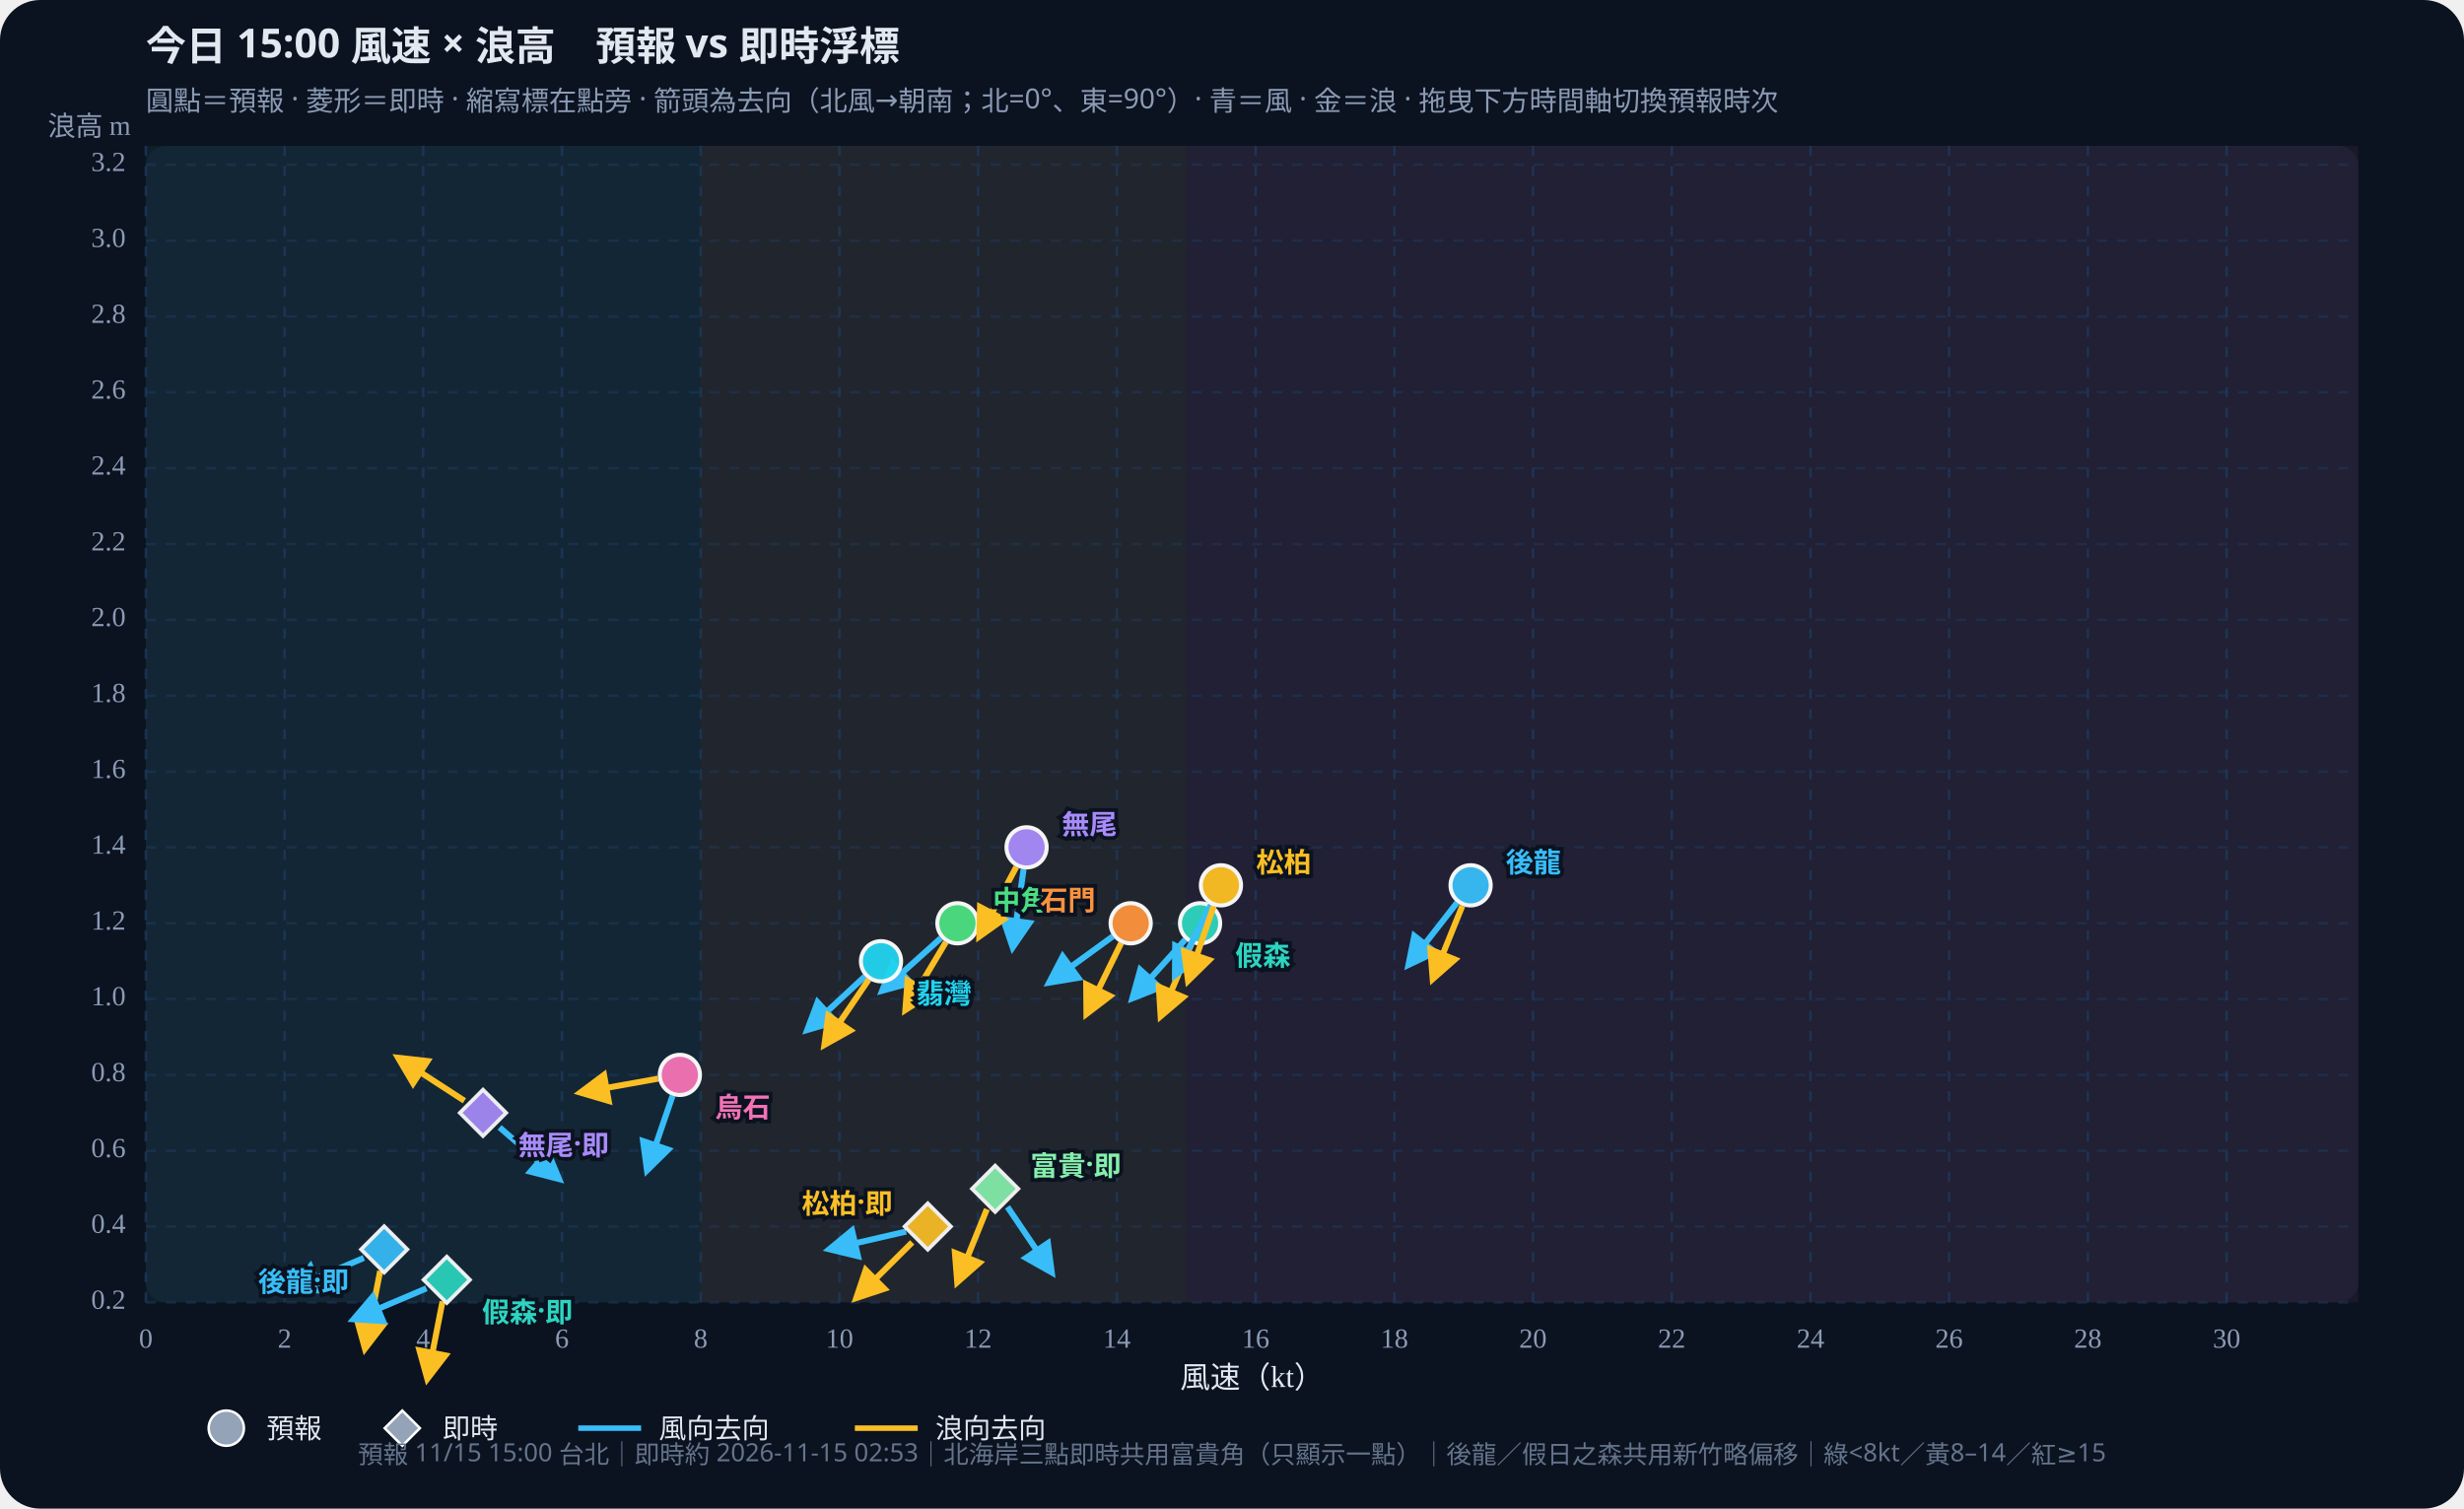
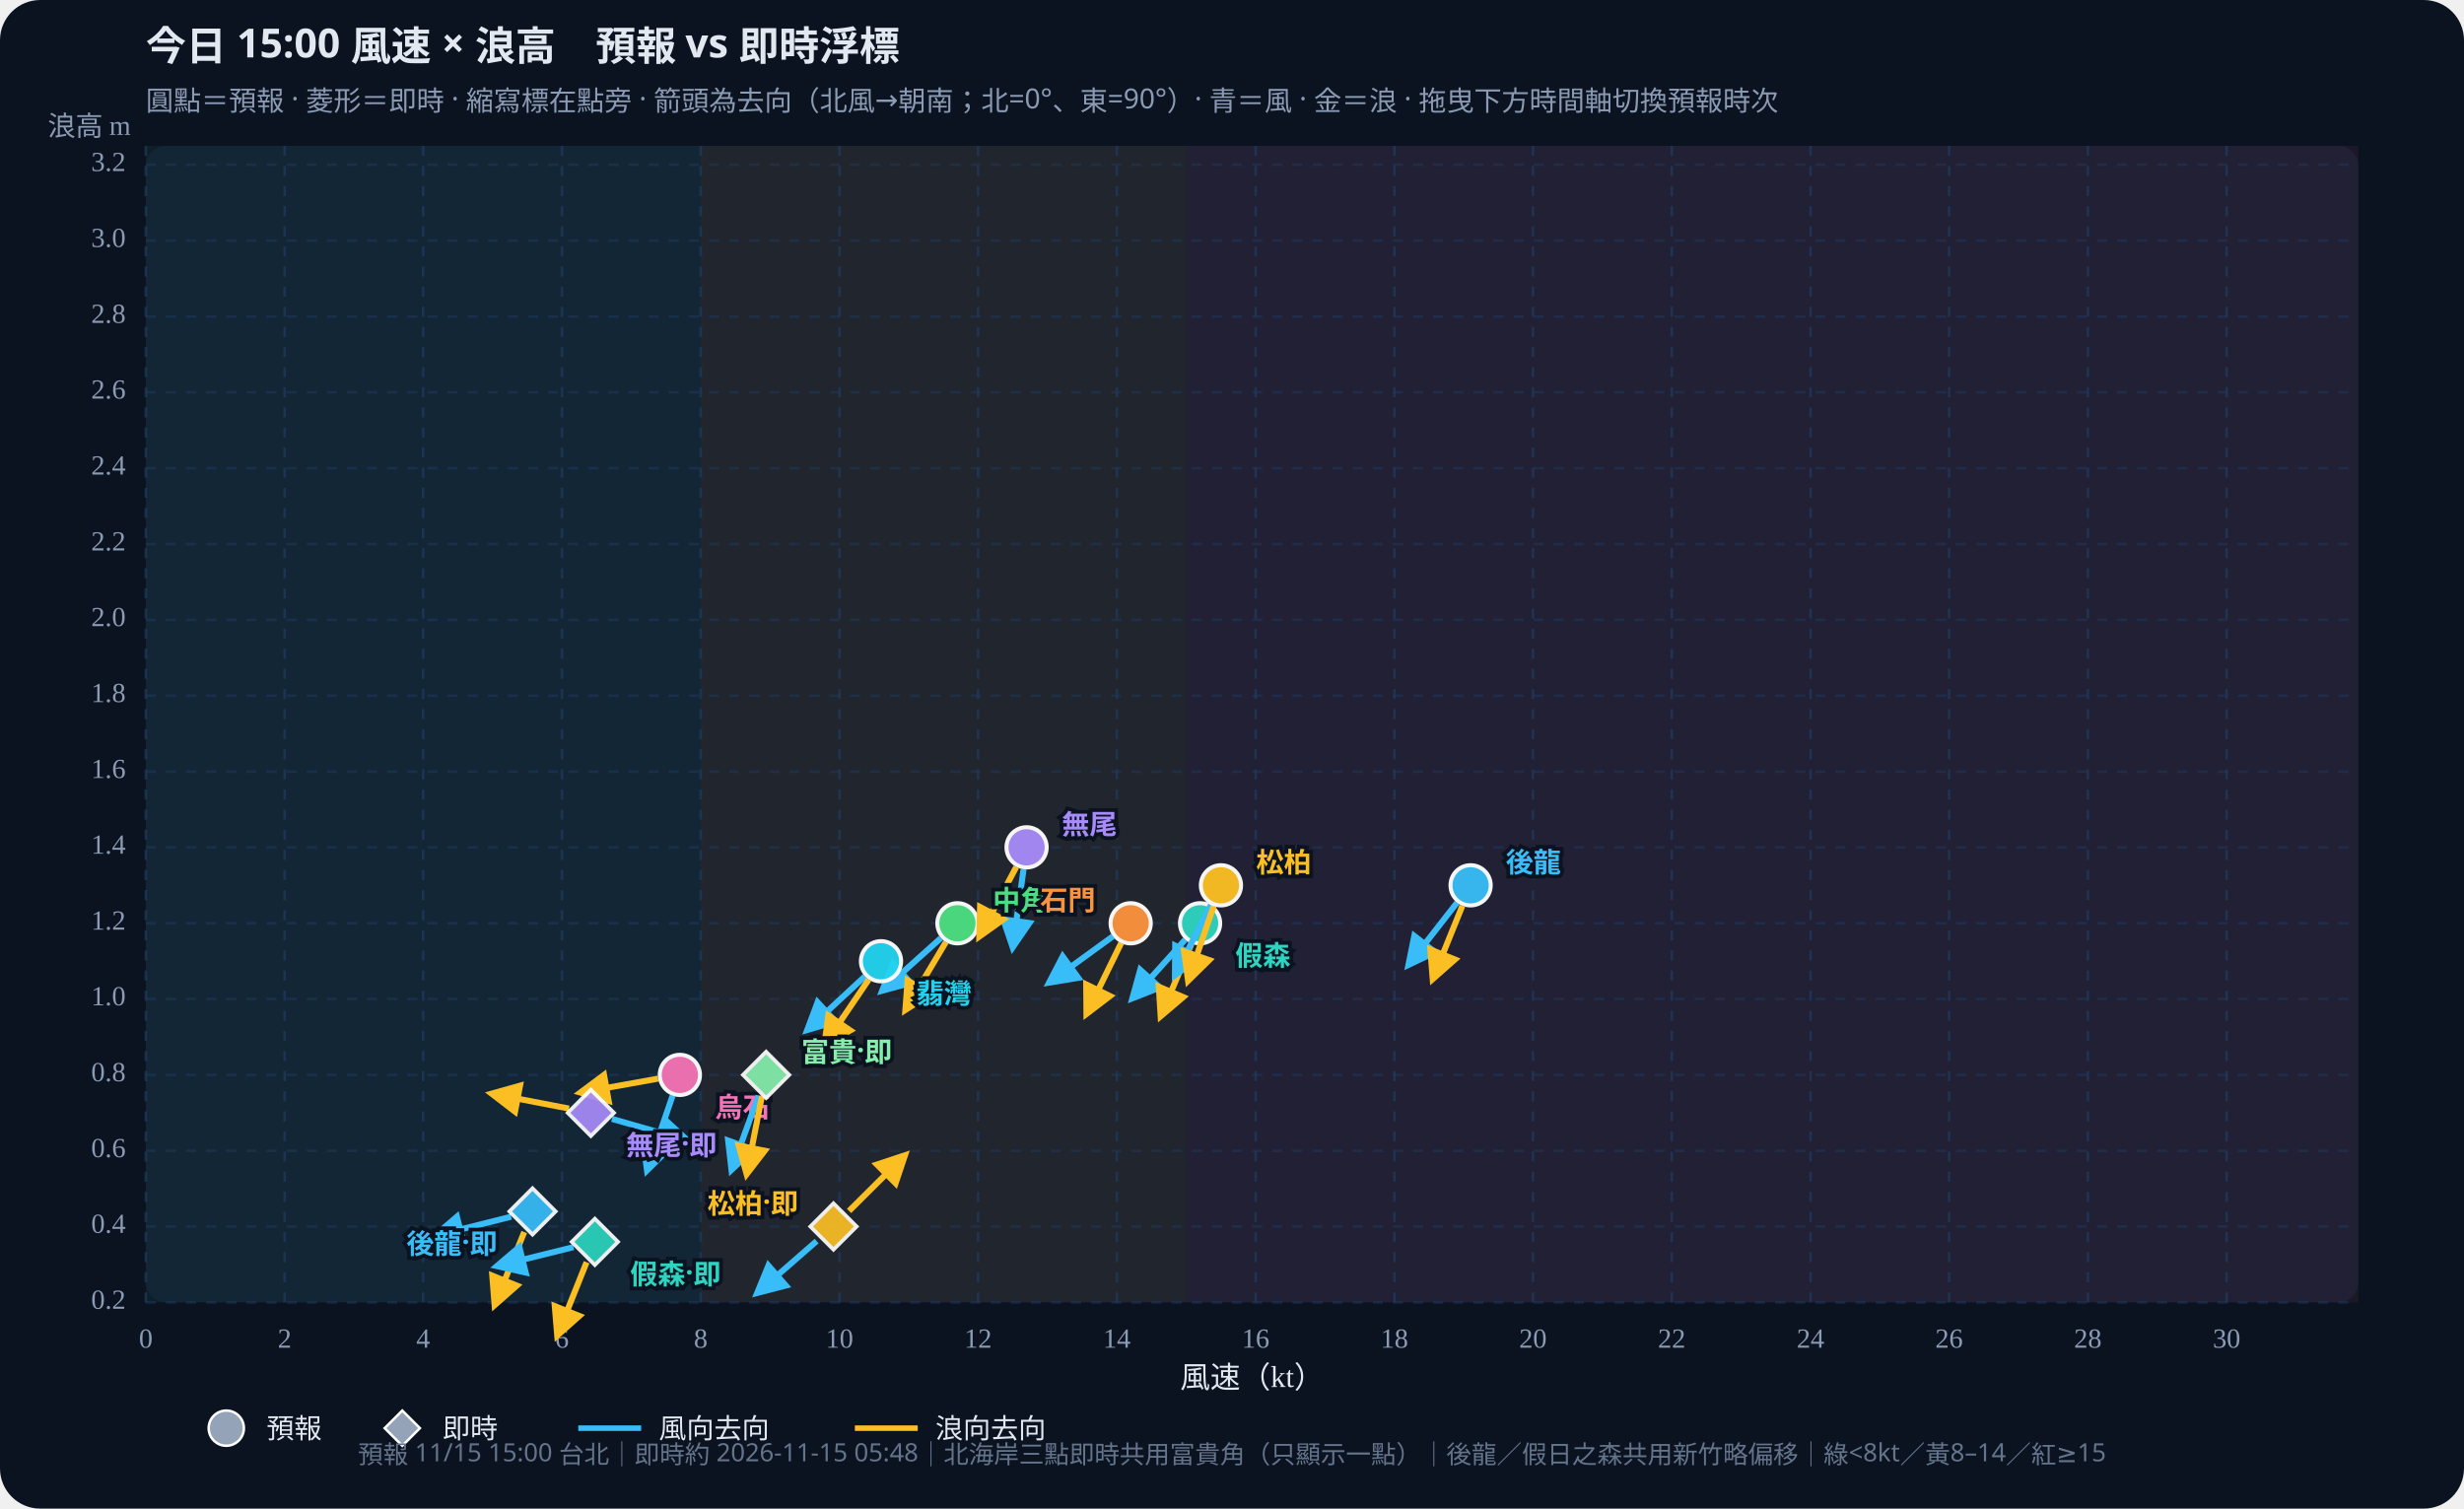
<svg xmlns="http://www.w3.org/2000/svg" id="wws-svg" viewBox="0 0 980 600" role="img" aria-label="風速與浪高散佈圖，可拖曳時間軸切換預報時次" style="width:100%;height:auto;display:block">
  <rect width="980" height="600" fill="#0b1220" rx="16" />
  <rect x="58" y="58" width="880" height="460" fill="#111a2e" rx="8" />
  <rect x="58.0" y="58" width="220.7" height="460" fill="#34d399" opacity="0.07" />
  <rect x="278.7" y="58" width="193.1" height="460" fill="#fbbf24" opacity="0.07" />
  <rect x="471.8" y="58" width="466.2" height="460" fill="#fb7185" opacity="0.07" />
  <defs>
    <marker id="arrow-38bdf8" viewBox="0 0 10 10" refX="8" refY="5" markerWidth="6" markerHeight="6" orient="auto-start-reverse">
      <path d="M0,0 L10,5 L0,10 z" fill="#38bdf8" />
    </marker>
    <marker id="arrow-fbbf24" viewBox="0 0 10 10" refX="8" refY="5" markerWidth="6" markerHeight="6" orient="auto-start-reverse">
      <path d="M0,0 L10,5 L0,10 z" fill="#fbbf24" />
    </marker>
  </defs>
  <text id="wws-title" x="58" y="24" fill="#e2e8f0" font-size="16" font-weight="700" font-family="Noto Sans TC,system-ui,sans-serif">今日 15:00 風速 × 浪高　預報 vs 即時浮標</text>
  <text x="58" y="44" fill="#8b9bb4" font-size="11" font-family="Noto Sans TC,system-ui,sans-serif">圓點＝預報 · 菱形＝即時 · 縮寫標在點旁 · 箭頭為去向（北風→朝南；北=0°、東=90°）· 青＝風 · 金＝浪 · 拖曳下方時間軸切換預報時次</text>
  <line x1="58.0" y1="58" x2="58.0" y2="518" stroke="#1e3a5f" stroke-dasharray="4 4" opacity="0.7" />
  <text x="58.0" y="536" text-anchor="middle" fill="#8b9bb4" font-size="11">0</text>
  <line x1="113.2" y1="58" x2="113.2" y2="518" stroke="#1e3a5f" stroke-dasharray="4 4" opacity="0.7" />
  <text x="113.2" y="536" text-anchor="middle" fill="#8b9bb4" font-size="11">2</text>
  <line x1="168.3" y1="58" x2="168.3" y2="518" stroke="#1e3a5f" stroke-dasharray="4 4" opacity="0.7" />
  <text x="168.3" y="536" text-anchor="middle" fill="#8b9bb4" font-size="11">4</text>
  <line x1="223.5" y1="58" x2="223.5" y2="518" stroke="#1e3a5f" stroke-dasharray="4 4" opacity="0.7" />
  <text x="223.5" y="536" text-anchor="middle" fill="#8b9bb4" font-size="11">6</text>
  <line x1="278.7" y1="58" x2="278.7" y2="518" stroke="#1e3a5f" stroke-dasharray="4 4" opacity="0.7" />
  <text x="278.7" y="536" text-anchor="middle" fill="#8b9bb4" font-size="11">8</text>
  <line x1="333.9" y1="58" x2="333.9" y2="518" stroke="#1e3a5f" stroke-dasharray="4 4" opacity="0.7" />
  <text x="333.9" y="536" text-anchor="middle" fill="#8b9bb4" font-size="11">10</text>
  <line x1="389.0" y1="58" x2="389.0" y2="518" stroke="#1e3a5f" stroke-dasharray="4 4" opacity="0.7" />
  <text x="389.0" y="536" text-anchor="middle" fill="#8b9bb4" font-size="11">12</text>
  <line x1="444.2" y1="58" x2="444.2" y2="518" stroke="#1e3a5f" stroke-dasharray="4 4" opacity="0.7" />
  <text x="444.2" y="536" text-anchor="middle" fill="#8b9bb4" font-size="11">14</text>
  <line x1="499.4" y1="58" x2="499.4" y2="518" stroke="#1e3a5f" stroke-dasharray="4 4" opacity="0.7" />
  <text x="499.4" y="536" text-anchor="middle" fill="#8b9bb4" font-size="11">16</text>
  <line x1="554.6" y1="58" x2="554.6" y2="518" stroke="#1e3a5f" stroke-dasharray="4 4" opacity="0.7" />
  <text x="554.6" y="536" text-anchor="middle" fill="#8b9bb4" font-size="11">18</text>
  <line x1="609.7" y1="58" x2="609.7" y2="518" stroke="#1e3a5f" stroke-dasharray="4 4" opacity="0.7" />
  <text x="609.7" y="536" text-anchor="middle" fill="#8b9bb4" font-size="11">20</text>
  <line x1="664.9" y1="58" x2="664.9" y2="518" stroke="#1e3a5f" stroke-dasharray="4 4" opacity="0.7" />
  <text x="664.9" y="536" text-anchor="middle" fill="#8b9bb4" font-size="11">22</text>
  <line x1="720.1" y1="58" x2="720.1" y2="518" stroke="#1e3a5f" stroke-dasharray="4 4" opacity="0.7" />
  <text x="720.1" y="536" text-anchor="middle" fill="#8b9bb4" font-size="11">24</text>
  <line x1="775.2" y1="58" x2="775.2" y2="518" stroke="#1e3a5f" stroke-dasharray="4 4" opacity="0.7" />
  <text x="775.2" y="536" text-anchor="middle" fill="#8b9bb4" font-size="11">26</text>
  <line x1="830.4" y1="58" x2="830.4" y2="518" stroke="#1e3a5f" stroke-dasharray="4 4" opacity="0.7" />
  <text x="830.4" y="536" text-anchor="middle" fill="#8b9bb4" font-size="11">28</text>
  <line x1="885.6" y1="58" x2="885.6" y2="518" stroke="#1e3a5f" stroke-dasharray="4 4" opacity="0.7" />
  <text x="885.6" y="536" text-anchor="middle" fill="#8b9bb4" font-size="11">30</text>
  <line x1="58" y1="518.0" x2="938" y2="518.0" stroke="#1e3a5f" stroke-dasharray="4 4" opacity="0.5" />
  <text x="50" y="518.0" text-anchor="end" dominant-baseline="middle" fill="#8b9bb4" font-size="11">0.2</text>
  <line x1="58" y1="487.8" x2="938" y2="487.8" stroke="#1e3a5f" stroke-dasharray="4 4" opacity="0.5" />
  <text x="50" y="487.8" text-anchor="end" dominant-baseline="middle" fill="#8b9bb4" font-size="11">0.4</text>
  <line x1="58" y1="457.7" x2="938" y2="457.7" stroke="#1e3a5f" stroke-dasharray="4 4" opacity="0.5" />
  <text x="50" y="457.7" text-anchor="end" dominant-baseline="middle" fill="#8b9bb4" font-size="11">0.6</text>
  <line x1="58" y1="427.5" x2="938" y2="427.5" stroke="#1e3a5f" stroke-dasharray="4 4" opacity="0.5" />
  <text x="50" y="427.5" text-anchor="end" dominant-baseline="middle" fill="#8b9bb4" font-size="11">0.8</text>
  <line x1="58" y1="397.3" x2="938" y2="397.3" stroke="#1e3a5f" stroke-dasharray="4 4" opacity="0.5" />
  <text x="50" y="397.3" text-anchor="end" dominant-baseline="middle" fill="#8b9bb4" font-size="11">1.0</text>
  <line x1="58" y1="367.2" x2="938" y2="367.2" stroke="#1e3a5f" stroke-dasharray="4 4" opacity="0.5" />
  <text x="50" y="367.2" text-anchor="end" dominant-baseline="middle" fill="#8b9bb4" font-size="11">1.2</text>
  <line x1="58" y1="337.0" x2="938" y2="337.0" stroke="#1e3a5f" stroke-dasharray="4 4" opacity="0.5" />
  <text x="50" y="337.0" text-anchor="end" dominant-baseline="middle" fill="#8b9bb4" font-size="11">1.4</text>
  <line x1="58" y1="306.9" x2="938" y2="306.9" stroke="#1e3a5f" stroke-dasharray="4 4" opacity="0.5" />
  <text x="50" y="306.9" text-anchor="end" dominant-baseline="middle" fill="#8b9bb4" font-size="11">1.6</text>
  <line x1="58" y1="276.7" x2="938" y2="276.7" stroke="#1e3a5f" stroke-dasharray="4 4" opacity="0.5" />
  <text x="50" y="276.7" text-anchor="end" dominant-baseline="middle" fill="#8b9bb4" font-size="11">1.8</text>
  <line x1="58" y1="246.5" x2="938" y2="246.5" stroke="#1e3a5f" stroke-dasharray="4 4" opacity="0.5" />
  <text x="50" y="246.5" text-anchor="end" dominant-baseline="middle" fill="#8b9bb4" font-size="11">2.0</text>
  <line x1="58" y1="216.4" x2="938" y2="216.4" stroke="#1e3a5f" stroke-dasharray="4 4" opacity="0.5" />
  <text x="50" y="216.4" text-anchor="end" dominant-baseline="middle" fill="#8b9bb4" font-size="11">2.2</text>
  <line x1="58" y1="186.2" x2="938" y2="186.2" stroke="#1e3a5f" stroke-dasharray="4 4" opacity="0.5" />
  <text x="50" y="186.2" text-anchor="end" dominant-baseline="middle" fill="#8b9bb4" font-size="11">2.4</text>
  <line x1="58" y1="156.0" x2="938" y2="156.0" stroke="#1e3a5f" stroke-dasharray="4 4" opacity="0.5" />
  <text x="50" y="156.0" text-anchor="end" dominant-baseline="middle" fill="#8b9bb4" font-size="11">2.6</text>
  <line x1="58" y1="125.9" x2="938" y2="125.9" stroke="#1e3a5f" stroke-dasharray="4 4" opacity="0.5" />
  <text x="50" y="125.9" text-anchor="end" dominant-baseline="middle" fill="#8b9bb4" font-size="11">2.8</text>
  <line x1="58" y1="95.7" x2="938" y2="95.7" stroke="#1e3a5f" stroke-dasharray="4 4" opacity="0.5" />
  <text x="50" y="95.7" text-anchor="end" dominant-baseline="middle" fill="#8b9bb4" font-size="11">3.0</text>
  <line x1="58" y1="65.5" x2="938" y2="65.5" stroke="#1e3a5f" stroke-dasharray="4 4" opacity="0.5" />
  <text x="50" y="65.5" text-anchor="end" dominant-baseline="middle" fill="#8b9bb4" font-size="11">3.2</text>
  <text x="498" y="552" text-anchor="middle" fill="#e2e8f0" font-size="12">風速（kt）</text>
  <text x="52" y="54" text-anchor="end" fill="#8b9bb4" font-size="11">浪高 m</text>
  <g id="wws-forecast-layer">
    <line x1="579.5" y1="359.0" x2="560.3" y2="383.6" stroke="#38bdf8" stroke-width="2.4" marker-end="url(#arrow-38bdf8)" />
    <line x1="581.6" y1="360.3" x2="569.9" y2="389.2" stroke="#fbbf24" stroke-width="2.4" marker-end="url(#arrow-fbbf24)" />
    <circle cx="584.9" cy="352.1" r="8.0" fill="#38bdf8" stroke="#fff" stroke-width="1.6" opacity="0.95" />
    <line x1="471.4" y1="373.7" x2="450.5" y2="396.9" stroke="#38bdf8" stroke-width="2.4" marker-end="url(#arrow-38bdf8)" />
    <line x1="473.9" y1="375.3" x2="461.7" y2="404.0" stroke="#fbbf24" stroke-width="2.4" marker-end="url(#arrow-fbbf24)" />
    <circle cx="477.3" cy="367.2" r="8.0" fill="#2dd4bf" stroke="#fff" stroke-width="1.6" opacity="0.95" />
    <line x1="481.6" y1="359.9" x2="467.4" y2="387.7" stroke="#38bdf8" stroke-width="2.4" marker-end="url(#arrow-38bdf8)" />
    <line x1="482.7" y1="360.4" x2="472.6" y2="389.9" stroke="#fbbf24" stroke-width="2.4" marker-end="url(#arrow-fbbf24)" />
    <circle cx="485.6" cy="352.1" r="8.0" fill="#fbbf24" stroke="#fff" stroke-width="1.6" opacity="0.95" />
    <line x1="374.2" y1="373.1" x2="351.0" y2="393.9" stroke="#38bdf8" stroke-width="2.4" marker-end="url(#arrow-38bdf8)" />
    <line x1="376.2" y1="374.7" x2="360.2" y2="401.5" stroke="#fbbf24" stroke-width="2.4" marker-end="url(#arrow-fbbf24)" />
    <circle cx="380.8" cy="367.2" r="8.0" fill="#4ade80" stroke="#fff" stroke-width="1.6" opacity="0.95" />
    <line x1="344.0" y1="388.3" x2="321.2" y2="409.5" stroke="#38bdf8" stroke-width="2.4" marker-end="url(#arrow-38bdf8)" />
    <line x1="345.5" y1="389.6" x2="328.0" y2="415.4" stroke="#fbbf24" stroke-width="2.4" marker-end="url(#arrow-fbbf24)" />
    <circle cx="350.4" cy="382.3" r="8.0" fill="#22d3ee" stroke="#fff" stroke-width="1.6" opacity="0.95" />
    <line x1="442.6" y1="372.4" x2="417.4" y2="390.7" stroke="#38bdf8" stroke-width="2.4" marker-end="url(#arrow-38bdf8)" />
    <line x1="445.9" y1="375.1" x2="432.2" y2="403.1" stroke="#fbbf24" stroke-width="2.4" marker-end="url(#arrow-fbbf24)" />
    <circle cx="449.7" cy="367.2" r="8.0" fill="#fb923c" stroke="#fff" stroke-width="1.6" opacity="0.95" />
    <line x1="407.1" y1="345.7" x2="402.8" y2="376.6" stroke="#38bdf8" stroke-width="2.4" marker-end="url(#arrow-38bdf8)" />
    <line x1="404.2" y1="344.8" x2="389.6" y2="372.3" stroke="#fbbf24" stroke-width="2.4" marker-end="url(#arrow-fbbf24)" />
    <circle cx="408.3" cy="337.0" r="8.0" fill="#a78bfa" stroke="#fff" stroke-width="1.6" opacity="0.95" />
    <line x1="267.5" y1="435.8" x2="257.4" y2="465.3" stroke="#38bdf8" stroke-width="2.4" marker-end="url(#arrow-38bdf8)" />
    <line x1="261.7" y1="429.0" x2="231.0" y2="434.5" stroke="#fbbf24" stroke-width="2.4" marker-end="url(#arrow-fbbf24)" />
    <circle cx="270.4" cy="427.5" r="8.0" fill="#f472b6" stroke="#fff" stroke-width="1.6" opacity="0.95" />
    <text x="598.9" y="342.1" text-anchor="start" dominant-baseline="central" fill="#38bdf8" font-size="11" font-weight="700" font-family="Noto Sans TC,system-ui,sans-serif" stroke="#0b1220" stroke-width="3" paint-order="stroke">後龍</text>
    <text x="491.3" y="379.2" text-anchor="start" dominant-baseline="central" fill="#2dd4bf" font-size="11" font-weight="700" font-family="Noto Sans TC,system-ui,sans-serif" stroke="#0b1220" stroke-width="3" paint-order="stroke">假森</text>
    <text x="499.6" y="342.1" text-anchor="start" dominant-baseline="central" fill="#fbbf24" font-size="11" font-weight="700" font-family="Noto Sans TC,system-ui,sans-serif" stroke="#0b1220" stroke-width="3" paint-order="stroke">松柏</text>
    <text x="394.8" y="357.2" text-anchor="start" dominant-baseline="central" fill="#4ade80" font-size="11" font-weight="700" font-family="Noto Sans TC,system-ui,sans-serif" stroke="#0b1220" stroke-width="3" paint-order="stroke">中角</text>
    <text x="364.4" y="394.3" text-anchor="start" dominant-baseline="central" fill="#22d3ee" font-size="11" font-weight="700" font-family="Noto Sans TC,system-ui,sans-serif" stroke="#0b1220" stroke-width="3" paint-order="stroke">翡灣</text>
    <text x="435.7" y="357.2" text-anchor="end" dominant-baseline="central" fill="#fb923c" font-size="11" font-weight="700" font-family="Noto Sans TC,system-ui,sans-serif" stroke="#0b1220" stroke-width="3" paint-order="stroke">石門</text>
    <text x="422.3" y="327.0" text-anchor="start" dominant-baseline="central" fill="#a78bfa" font-size="11" font-weight="700" font-family="Noto Sans TC,system-ui,sans-serif" stroke="#0b1220" stroke-width="3" paint-order="stroke">無尾</text>
    <text x="284.4" y="439.5" text-anchor="start" dominant-baseline="central" fill="#f472b6" font-size="11" font-weight="700" font-family="Noto Sans TC,system-ui,sans-serif" stroke="#0b1220" stroke-width="3" paint-order="stroke">烏石</text>
  </g>
  <g id="wws-live-layer">
-     <line x1="144.7" y1="500.3" x2="116.0" y2="512.5" stroke="#38bdf8" stroke-width="2.4" marker-end="url(#arrow-38bdf8)" />
-     <line x1="151.2" y1="505.5" x2="145.2" y2="536.2" stroke="#fbbf24" stroke-width="2.4" marker-end="url(#arrow-fbbf24)" />
-     <polygon points="152.8,487.7 162.0,496.9 152.8,506.1 143.6,496.9" fill="#38bdf8" stroke="#fff" stroke-width="1.5" opacity="0.92" />
-     <line x1="169.6" y1="512.4" x2="140.8" y2="524.6" stroke="#38bdf8" stroke-width="2.4" marker-end="url(#arrow-38bdf8)" />
-     <line x1="176.0" y1="517.6" x2="170.0" y2="548.2" stroke="#fbbf24" stroke-width="2.4" marker-end="url(#arrow-fbbf24)" />
-     <polygon points="177.7,499.8 186.9,509.0 177.7,518.2 168.5,509.0" fill="#2dd4bf" stroke="#fff" stroke-width="1.5" opacity="0.92" />
-     <line x1="360.4" y1="489.8" x2="330.0" y2="496.8" stroke="#38bdf8" stroke-width="2.4" marker-end="url(#arrow-38bdf8)" />
-     <line x1="362.8" y1="494.1" x2="340.7" y2="516.1" stroke="#fbbf24" stroke-width="2.4" marker-end="url(#arrow-fbbf24)" />
-     <polygon points="369.0,478.6 378.2,487.8 369.0,497.0 359.8,487.8" fill="#fbbf24" stroke="#fff" stroke-width="1.5" opacity="0.92" />
-     <line x1="400.7" y1="480.0" x2="418.2" y2="505.9" stroke="#38bdf8" stroke-width="2.4" marker-end="url(#arrow-38bdf8)" />
-     <line x1="392.5" y1="480.9" x2="380.8" y2="509.8" stroke="#fbbf24" stroke-width="2.4" marker-end="url(#arrow-fbbf24)" />
-     <polygon points="395.8,463.6 405.0,472.8 395.8,482.0 386.6,472.8" fill="#86efac" stroke="#fff" stroke-width="1.5" opacity="0.92" />
-     <line x1="198.7" y1="448.4" x2="222.2" y2="468.8" stroke="#38bdf8" stroke-width="2.4" marker-end="url(#arrow-38bdf8)" />
-     <line x1="184.7" y1="437.8" x2="158.5" y2="420.8" stroke="#fbbf24" stroke-width="2.4" marker-end="url(#arrow-fbbf24)" />
-     <polygon points="192.1,433.4 201.3,442.6 192.1,451.8 182.9,442.6" fill="#a78bfa" stroke="#fff" stroke-width="1.5" opacity="0.92" />
-     <text x="138.8" y="508.9" text-anchor="end" dominant-baseline="central" fill="#38bdf8" font-size="11" font-weight="700" font-family="Noto Sans TC,system-ui,sans-serif" stroke="#0b1220" stroke-width="3" paint-order="stroke">後龍·即</text>
-     <text x="191.7" y="521.0" text-anchor="start" dominant-baseline="central" fill="#2dd4bf" font-size="11" font-weight="700" font-family="Noto Sans TC,system-ui,sans-serif" stroke="#0b1220" stroke-width="3" paint-order="stroke">假森·即</text>
-     <text x="355.0" y="477.8" text-anchor="end" dominant-baseline="central" fill="#fbbf24" font-size="11" font-weight="700" font-family="Noto Sans TC,system-ui,sans-serif" stroke="#0b1220" stroke-width="3" paint-order="stroke">松柏·即</text>
-     <text x="409.8" y="462.8" text-anchor="start" dominant-baseline="central" fill="#86efac" font-size="11" font-weight="700" font-family="Noto Sans TC,system-ui,sans-serif" stroke="#0b1220" stroke-width="3" paint-order="stroke">富貴·即</text>
-     <text x="206.1" y="454.6" text-anchor="start" dominant-baseline="central" fill="#a78bfa" font-size="11" font-weight="700" font-family="Noto Sans TC,system-ui,sans-serif" stroke="#0b1220" stroke-width="3" paint-order="stroke">無尾·即</text>
+     <line x1="203.3" y1="483.9" x2="173.0" y2="491.5" stroke="#38bdf8" stroke-width="2.4" marker-end="url(#arrow-38bdf8)" />
+     <line x1="208.5" y1="490.0" x2="196.8" y2="518.9" stroke="#fbbf24" stroke-width="2.4" marker-end="url(#arrow-fbbf24)" />
+     <polygon points="211.8,472.6 221.0,481.8 211.8,491.0 202.6,481.8" fill="#38bdf8" stroke="#fff" stroke-width="1.5" opacity="0.92" />
+     <line x1="228.1" y1="496.0" x2="197.8" y2="503.5" stroke="#38bdf8" stroke-width="2.4" marker-end="url(#arrow-38bdf8)" />
+     <line x1="233.3" y1="502.0" x2="221.7" y2="531.0" stroke="#fbbf24" stroke-width="2.4" marker-end="url(#arrow-fbbf24)" />
+     <polygon points="236.6,484.7 245.8,493.9 236.6,503.1 227.4,493.9" fill="#2dd4bf" stroke="#fff" stroke-width="1.5" opacity="0.92" />
+     <line x1="324.8" y1="493.6" x2="301.3" y2="514.1" stroke="#38bdf8" stroke-width="2.4" marker-end="url(#arrow-38bdf8)" />
+     <line x1="337.7" y1="481.6" x2="359.8" y2="459.6" stroke="#fbbf24" stroke-width="2.4" marker-end="url(#arrow-fbbf24)" />
+     <polygon points="331.5,478.6 340.7,487.8 331.5,497.0 322.3,487.8" fill="#fbbf24" stroke="#fff" stroke-width="1.5" opacity="0.92" />
+     <line x1="301.7" y1="435.8" x2="291.0" y2="465.1" stroke="#38bdf8" stroke-width="2.4" marker-end="url(#arrow-38bdf8)" />
+     <line x1="303.0" y1="436.1" x2="297.0" y2="466.8" stroke="#fbbf24" stroke-width="2.4" marker-end="url(#arrow-fbbf24)" />
+     <polygon points="304.7,418.3 313.9,427.5 304.7,436.7 295.5,427.5" fill="#86efac" stroke="#fff" stroke-width="1.5" opacity="0.92" />
+     <line x1="243.4" y1="445.0" x2="273.4" y2="453.6" stroke="#38bdf8" stroke-width="2.4" marker-end="url(#arrow-38bdf8)" />
+     <line x1="226.3" y1="440.9" x2="195.7" y2="435.0" stroke="#fbbf24" stroke-width="2.4" marker-end="url(#arrow-fbbf24)" />
+     <polygon points="235.0,433.4 244.2,442.6 235.0,451.8 225.8,442.6" fill="#a78bfa" stroke="#fff" stroke-width="1.5" opacity="0.92" />
+     <text x="197.8" y="493.8" text-anchor="end" dominant-baseline="central" fill="#38bdf8" font-size="11" font-weight="700" font-family="Noto Sans TC,system-ui,sans-serif" stroke="#0b1220" stroke-width="3" paint-order="stroke">後龍·即</text>
+     <text x="250.6" y="505.9" text-anchor="start" dominant-baseline="central" fill="#2dd4bf" font-size="11" font-weight="700" font-family="Noto Sans TC,system-ui,sans-serif" stroke="#0b1220" stroke-width="3" paint-order="stroke">假森·即</text>
+     <text x="317.5" y="477.8" text-anchor="end" dominant-baseline="central" fill="#fbbf24" font-size="11" font-weight="700" font-family="Noto Sans TC,system-ui,sans-serif" stroke="#0b1220" stroke-width="3" paint-order="stroke">松柏·即</text>
+     <text x="318.7" y="417.5" text-anchor="start" dominant-baseline="central" fill="#86efac" font-size="11" font-weight="700" font-family="Noto Sans TC,system-ui,sans-serif" stroke="#0b1220" stroke-width="3" paint-order="stroke">富貴·即</text>
+     <text x="249.0" y="454.6" text-anchor="start" dominant-baseline="central" fill="#a78bfa" font-size="11" font-weight="700" font-family="Noto Sans TC,system-ui,sans-serif" stroke="#0b1220" stroke-width="3" paint-order="stroke">無尾·即</text>
  </g>
  <circle cx="90" cy="568" r="7" fill="#94a3b8" stroke="#fff" />
  <text x="106" y="572" fill="#e2e8f0" font-size="11" font-family="Noto Sans TC,system-ui,sans-serif">預報</text>
  <polygon points="160,561 167,568 160,575 153,568" fill="#94a3b8" stroke="#fff" />
  <text x="176" y="572" fill="#e2e8f0" font-size="11" font-family="Noto Sans TC,system-ui,sans-serif">即時</text>
  <line x1="230" y1="568" x2="255" y2="568" stroke="#38bdf8" stroke-width="2.2" />
  <text x="262" y="572" fill="#e2e8f0" font-size="11" font-family="Noto Sans TC,system-ui,sans-serif">風向去向</text>
  <line x1="340" y1="568" x2="365" y2="568" stroke="#fbbf24" stroke-width="2.2" />
  <text x="372" y="572" fill="#e2e8f0" font-size="11" font-family="Noto Sans TC,system-ui,sans-serif">浪向去向</text>
-   <text id="wws-foot" x="490" y="582" text-anchor="middle" fill="#64748b" font-size="10" font-family="Noto Sans TC,system-ui,sans-serif">預報 11/15 15:00 台北｜即時約 2026-11-15 02:53｜北海岸三點即時共用富貴角（只顯示一點）｜後龍／假日之森共用新竹略偏移｜綠&lt;8kt／黃8–14／紅≥15</text>
+   <text id="wws-foot" x="490" y="582" text-anchor="middle" fill="#64748b" font-size="10" font-family="Noto Sans TC,system-ui,sans-serif">預報 11/15 15:00 台北｜即時約 2026-11-15 05:48｜北海岸三點即時共用富貴角（只顯示一點）｜後龍／假日之森共用新竹略偏移｜綠&lt;8kt／黃8–14／紅≥15</text>
</svg>
